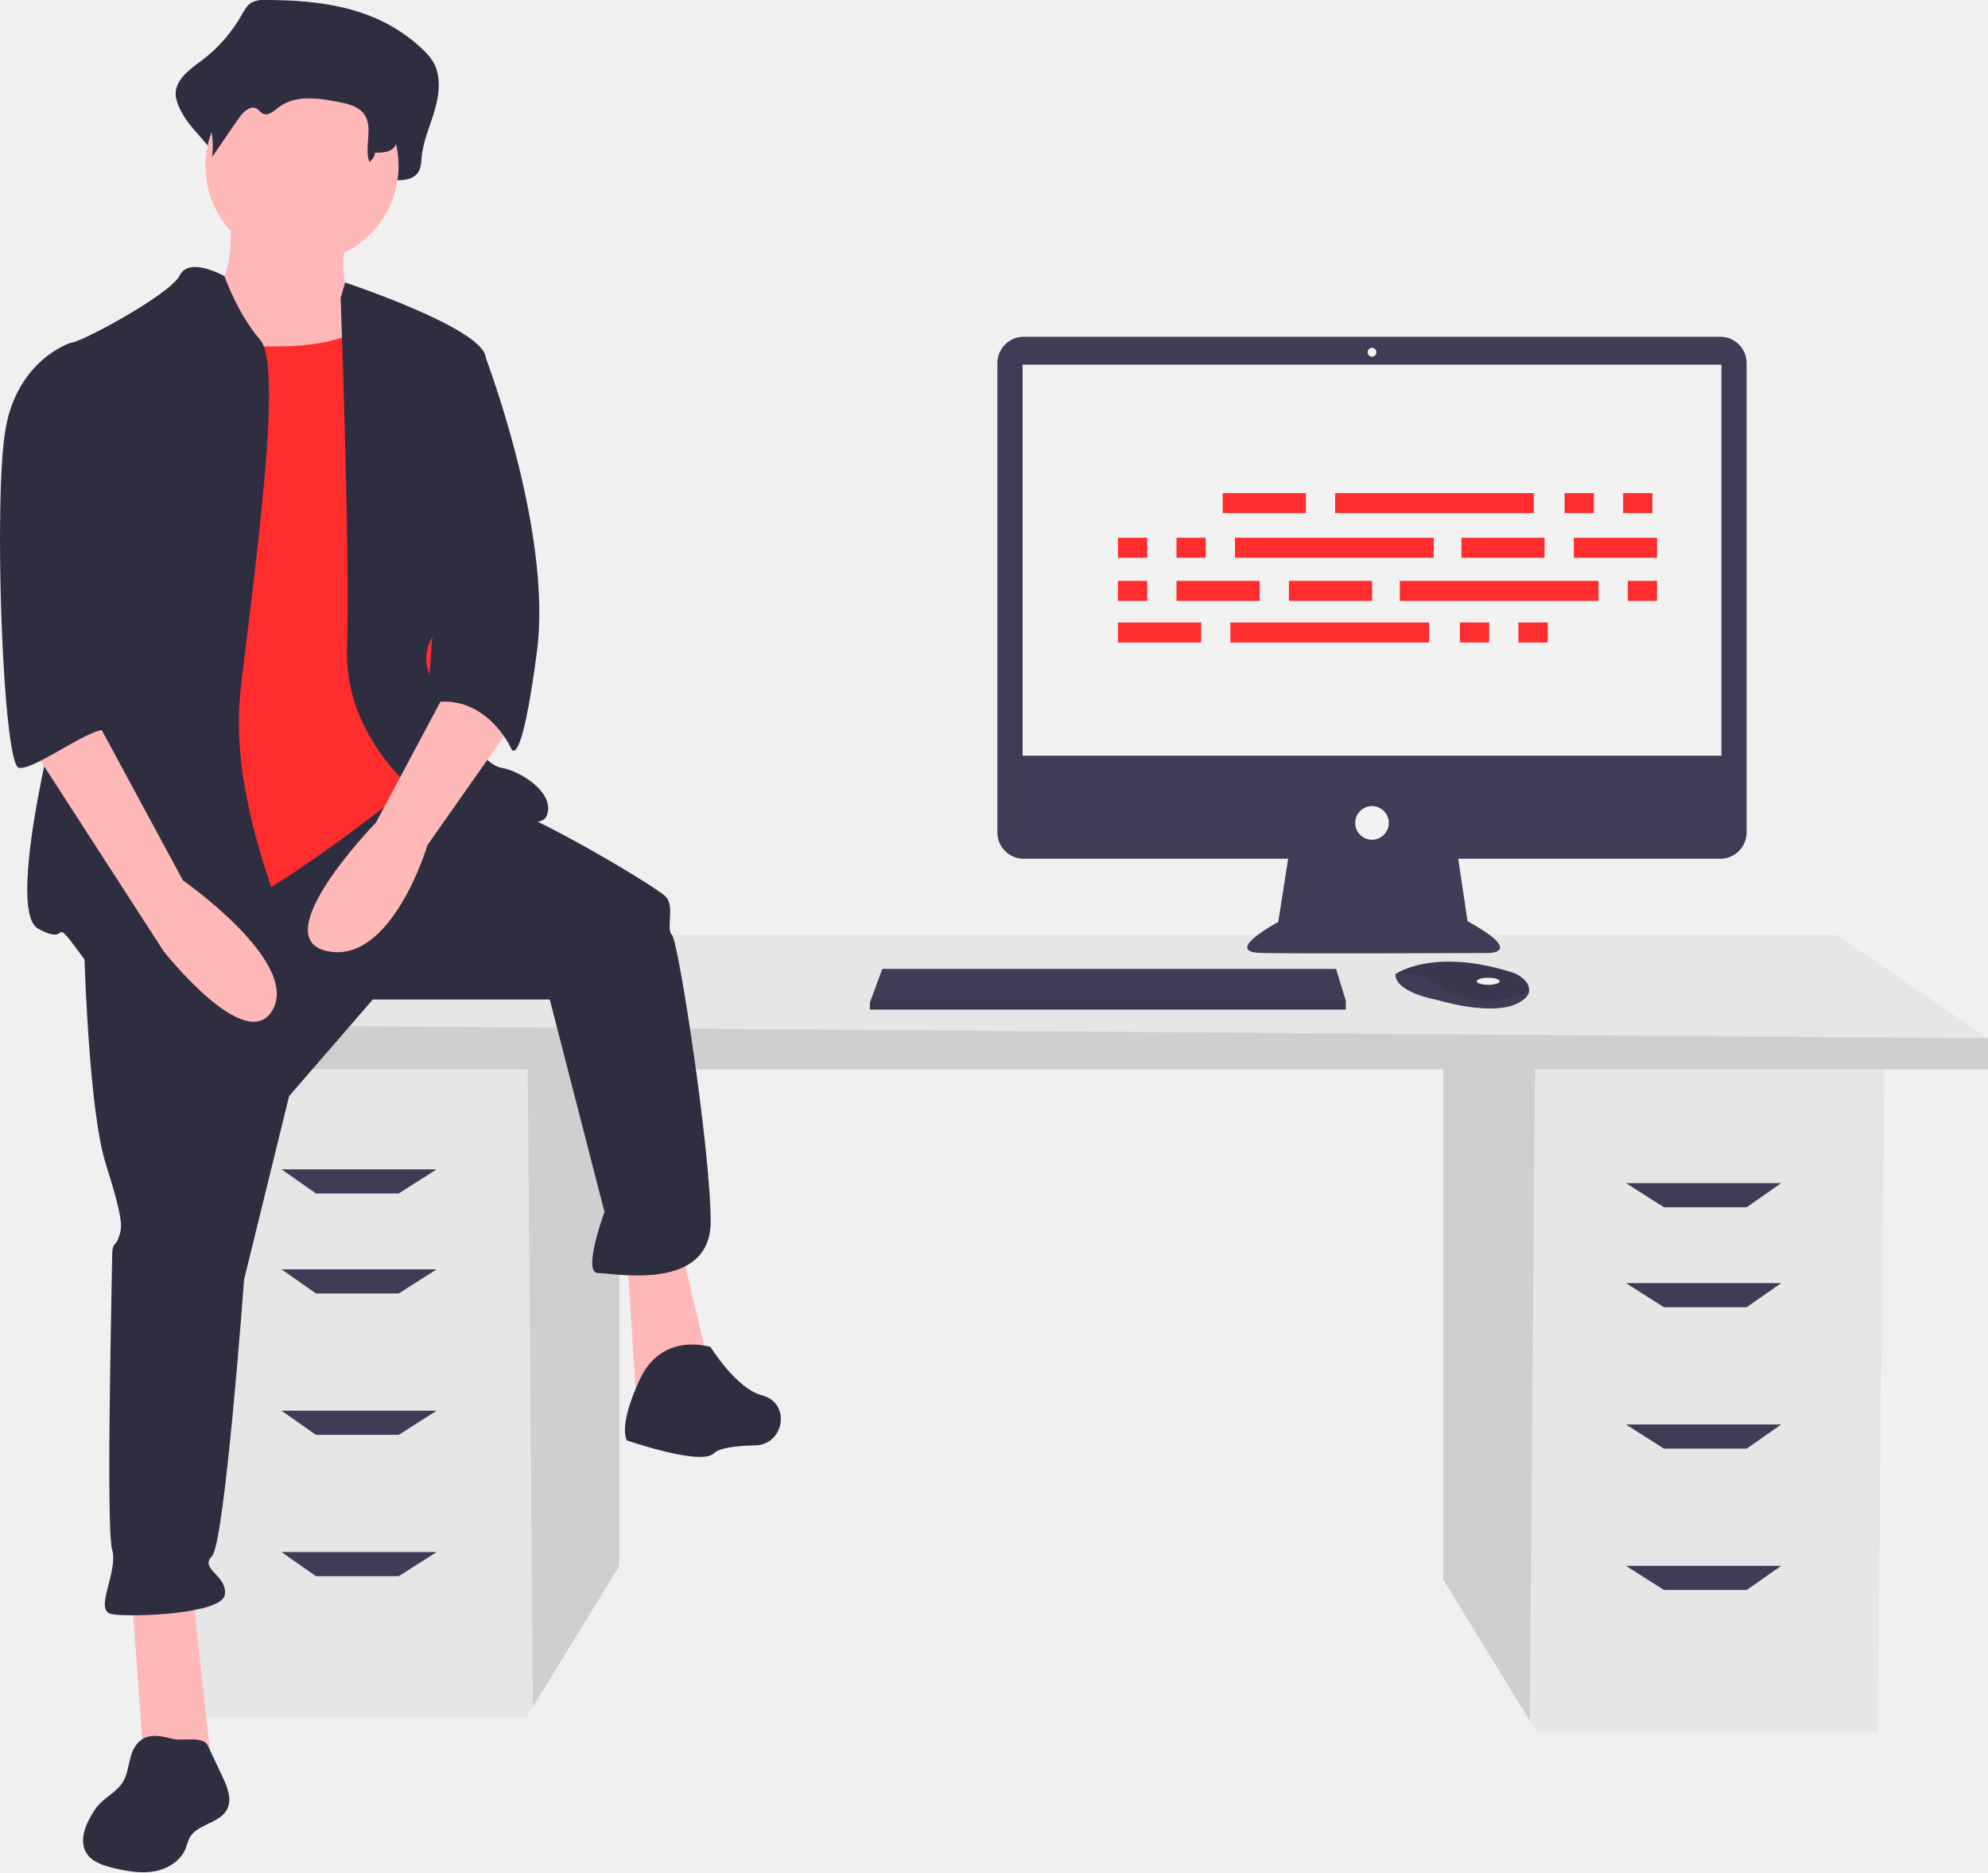
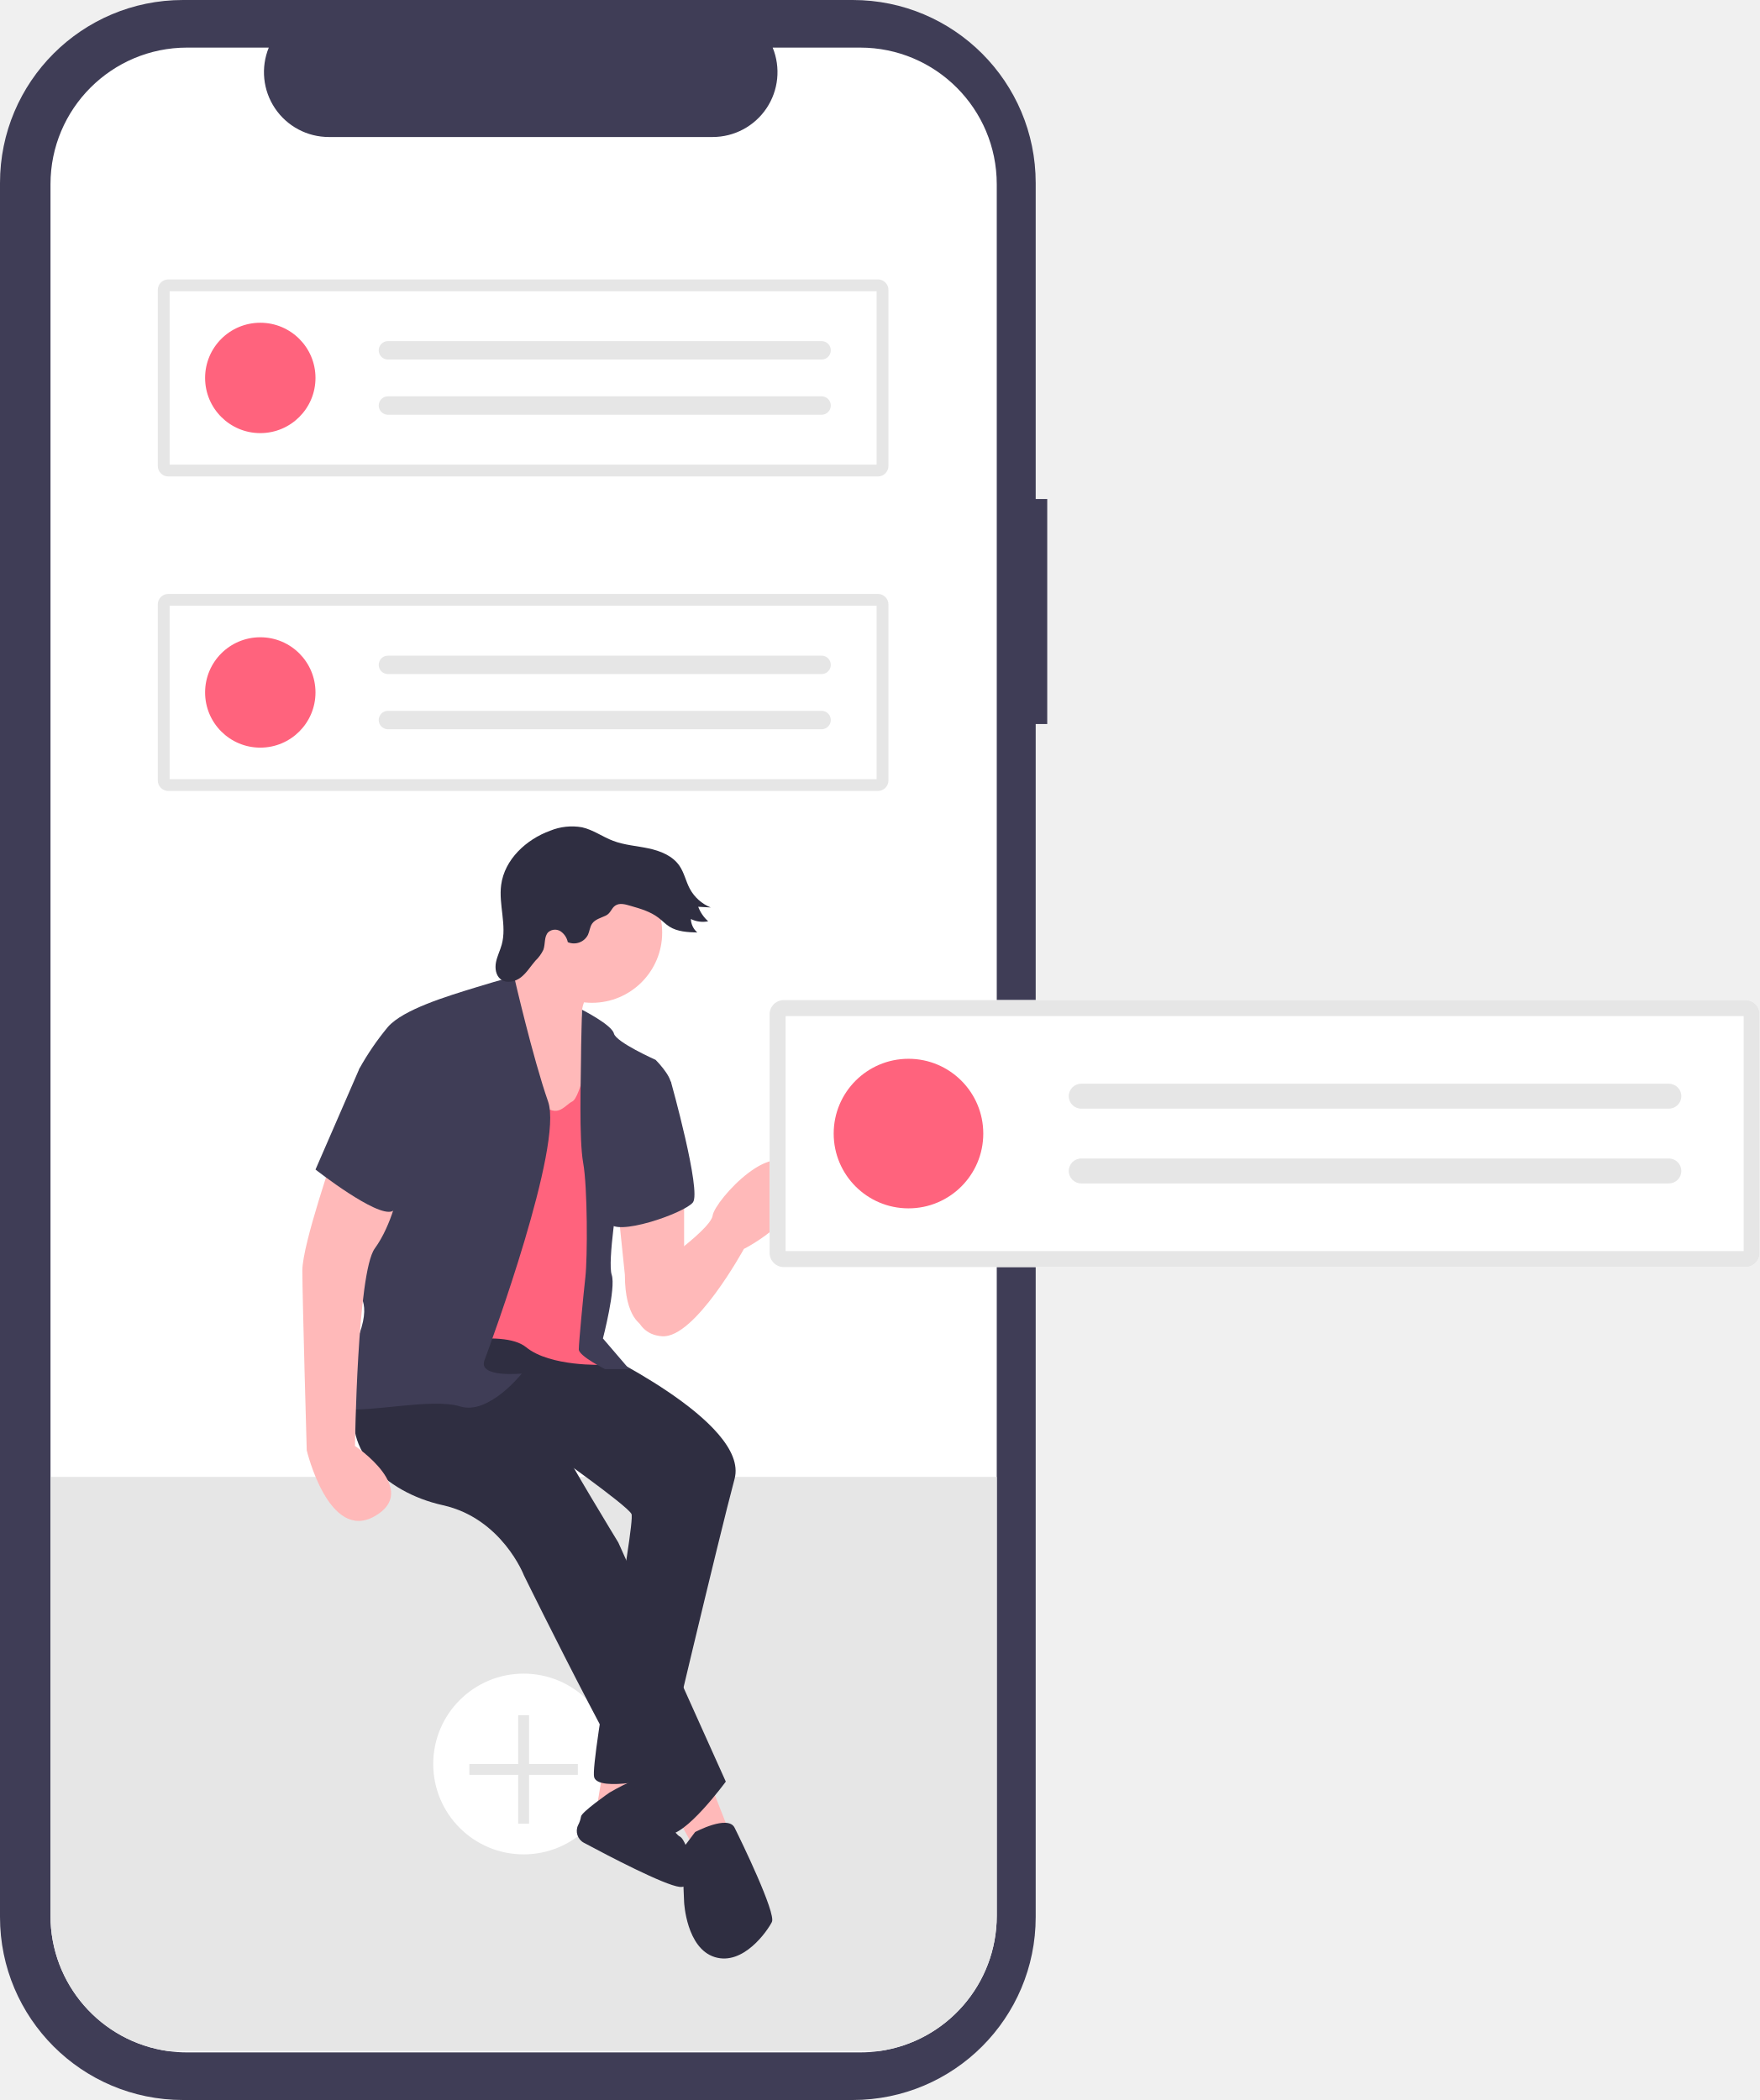
- <svg xmlns="http://www.w3.org/2000/svg" id="b52d7e2d-d80f-4111-b6ed-d15502ee1edd" data-name="Layer 1" width="711.188" height="669.683" viewBox="0 0 711.188 669.683">
-   <polygon points="516.326 380.018 516.326 565.013 547.27 615.443 549.625 619.279 671.722 619.279 674.189 380.018 516.326 380.018" fill="#e6e6e6" />
-   <polygon points="516.326 380.018 516.326 565.013 547.27 615.443 549.169 380.018 516.326 380.018" opacity="0.1" />
-   <polygon points="221.566 375.084 221.566 560.08 190.622 610.51 188.267 614.345 66.17 614.345 63.703 375.084 221.566 375.084" fill="#e6e6e6" />
-   <polygon points="221.566 375.084 221.566 560.08 190.622 610.51 188.723 375.084 221.566 375.084" opacity="0.1" />
-   <polygon points="711.188 371.385 711.188 382.484 47.67 382.484 47.67 366.451 109.335 334.385 656.923 334.385 711.188 371.385" fill="#e6e6e6" />
-   <polygon points="711.188 371.385 711.188 382.484 47.67 382.484 47.67 366.451 711.188 371.385" opacity="0.1" />
-   <polygon points="142.635 426.883 113.035 426.883 100.702 418.25 156.201 418.25 142.635 426.883" fill="#3f3d56" />
-   <polygon points="142.635 462.649 113.035 462.649 100.702 454.016 156.201 454.016 142.635 462.649" fill="#3f3d56" />
-   <polygon points="142.635 513.215 113.035 513.215 100.702 504.581 156.201 504.581 142.635 513.215" fill="#3f3d56" />
-   <polygon points="142.635 563.78 113.035 563.78 100.702 555.147 156.201 555.147 142.635 563.78" fill="#3f3d56" />
-   <polygon points="595.257 431.816 624.857 431.816 637.19 423.183 581.691 423.183 595.257 431.816" fill="#3f3d56" />
-   <polygon points="595.257 467.582 624.857 467.582 637.19 458.949 581.691 458.949 595.257 467.582" fill="#3f3d56" />
-   <polygon points="595.257 518.148 624.857 518.148 637.19 509.515 581.691 509.515 595.257 518.148" fill="#3f3d56" />
-   <polygon points="595.257 568.713 624.857 568.713 637.19 560.08 581.691 560.08 595.257 568.713" fill="#3f3d56" />
-   <path d="M859.82,235.615H610.634a9.423,9.423,0,0,0-9.424,9.424V412.897a9.423,9.423,0,0,0,9.424,9.424h94.593l-3.544,22.626s-20.253,10.759-6.013,11.076,81.328,0,81.328,0,12.974,0-7.595-11.392l-3.334-22.31h93.75a9.423,9.423,0,0,0,9.424-9.424V245.039A9.423,9.423,0,0,0,859.82,235.615Z" transform="translate(-244.406 -115.1587)" fill="#3f3d56" />
-   <rect x="365.823" y="130.424" width="249.996" height="139.871" fill="#f2f2f2" />
-   <circle cx="490.821" cy="125.994" r="1.582" fill="#f2f2f2" />
-   <circle cx="490.821" cy="294.346" r="6.013" fill="#f2f2f2" />
-   <polygon points="481.452 357.952 481.452 361.117 311.202 361.117 311.202 358.585 311.436 357.952 315.632 346.56 477.971 346.56 481.452 357.952" fill="#3f3d56" />
-   <path d="M791.376,470.013c-.31,1.326-1.481,2.725-4.127,4.047-9.493,4.747-28.797-1.266-28.797-1.266s-14.873-2.532-14.873-9.177a11.866,11.866,0,0,1,1.304-.775c3.991-2.112,17.225-7.322,40.691.221a9.786,9.786,0,0,1,4.46,2.923A4.667,4.667,0,0,1,791.376,470.013Z" transform="translate(-244.406 -115.1587)" fill="#3f3d56" />
-   <path d="M791.376,470.013c-11.62,4.452-21.977,4.785-32.607-2.598a23.343,23.343,0,0,0-13.886-4.573c3.991-2.112,17.225-7.322,40.691.221a9.786,9.786,0,0,1,4.46,2.923A4.667,4.667,0,0,1,791.376,470.013Z" transform="translate(-244.406 -115.1587)" opacity="0.1" />
-   <ellipse cx="532.4" cy="350.99" rx="4.114" ry="1.266" fill="#f2f2f2" />
-   <polygon points="481.452 357.952 481.452 361.117 311.202 361.117 311.202 358.585 311.436 357.952 481.452 357.952" opacity="0.1" />
-   <path d="M339.068,115.159a8.554,8.554,0,0,0-4.961,1.108c-1.476,1.011-2.406,2.782-3.356,4.429a52.986,52.986,0,0,1-14.434,16.305c-4.289,3.142-9.742,7.06-9.008,12.853a17.372,17.372,0,0,0,2.091,5.426c3.957,7.987,14.754,14.159,13.692,23.273,3.931-6.581-1.327-9.835,2.604-16.416,1.872-3.134,5.124-6.672,7.951-4.704.946.659,1.568,1.841,2.553,2.419,2.351,1.38,4.853-1.258,6.934-3.126,7.177-6.443,17.383-4.755,26.314-2.747,4.216.948,8.847,2.191,11.34,6.221,3.277,5.298-3.113,11.02-4.728,17.01a3.264,3.264,0,0,0,3.503,4.062c2.68-.264,5.854-.481,6.013-1.657,3.372.12,7.503-.262,8.947-3.772a14.762,14.762,0,0,0,.693-4.293c.53-5.897,3.033-11.277,4.691-16.89s2.379-12.191-.419-17.167a19.864,19.864,0,0,0-3.666-4.456C379.94,117.67,359.063,115.136,339.068,115.159Z" transform="translate(-244.406 -115.1587)" fill="#2f2e41" />
-   <path d="M326.544,190.064s3.453,28.778-9.209,31.081,11.511,41.441,11.511,41.441l57.557,6.907-13.814-46.045s-9.209-3.453-3.453-26.476S326.544,190.064,326.544,190.064Z" transform="translate(-244.406 -115.1587)" fill="#ffb8b8" />
-   <polygon points="47.028 569.318 51.633 632.631 75.806 632.631 68.9 569.318 47.028 569.318" fill="#ffb8b8" />
-   <polygon points="224.303 449.6 227.756 502.552 254.233 491.041 243.872 447.298 224.303 449.6" fill="#ffb8b8" />
-   <path d="M274.167,442.738s1.151,66.766,8.058,88.637,5.756,23.023,4.605,26.476-2.302,1.151-2.302,6.907-2.302,96.695,0,104.753-6.907,21.872,0,23.023,39.139,0,40.29-6.907-9.209-9.209-4.605-13.814,11.511-98.998,11.511-98.998l16.116-65.615,29.93-34.534H441.082l19.569,75.975s-8.058,21.872-2.302,21.872,40.29,6.907,40.29-18.418S487.127,451.947,484.825,449.645s1.151-10.36-2.302-13.814-43.743-27.627-58.708-32.232S387.857,393.515,387.857,393.515Z" transform="translate(-244.406 -115.1587)" fill="#2f2e41" />
-   <path d="M498.639,596.991s-17.267-5.756-25.325,11.511-4.605,21.872-4.605,21.872,26.476,9.209,31.081,4.605c2.003-2.003,8.365-2.699,14.913-2.846,9.973-.224,12.626-14.333,3.207-17.619q-.421-.147-.853-.255C507.848,611.955,498.639,596.991,498.639,596.991Z" transform="translate(-244.406 -115.1587)" fill="#2f2e41" />
-   <circle cx="108.038" cy="59.365" r="34.534" fill="#ffb8b8" />
-   <path d="M307.55,235.534s56.406,11.511,70.219-6.907,19.569,51.801,19.569,51.801l6.907,73.673-10.36,40.29s-54.103,43.743-71.37,47.197-43.743,5.756-43.743,5.756,8.058-127.776,8.058-130.078S307.55,235.534,307.55,235.534Z" transform="translate(-244.406 -115.1587)" fill="#FF2D2D" />
-   <path d="M324.704,213.945s-12.55-7.189-16.003-.282S273.016,237.836,269.562,237.836s6.907,95.544,2.302,107.056S245.389,440.436,258.051,447.343s3.453-6.907,16.116,10.36,74.824,17.267,78.277,10.36-27.627-58.708-21.872-107.056,14.965-115.114,6.907-124.323S324.704,213.945,324.704,213.945Z" transform="translate(-244.406 -115.1587)" fill="#2f2e41" />
-   <path d="M366.258,221.72l1.603-5.518s47.895,15.878,50.198,26.238,1.151,82.882-6.907,88.637-19.569,14.965-11.511,28.778,17.267,28.778,24.174,29.93,19.569,9.209,16.116,17.267-44.894-6.907-44.894-6.907-27.627-20.72-26.476-52.952S366.258,221.72,366.258,221.72Z" transform="translate(-244.406 -115.1587)" fill="#2f2e41" />
-   <path d="M406.548,357.554l-27.627,51.801s-40.29,41.441-17.267,46.045,35.685-37.987,35.685-37.987l29.93-42.592Z" transform="translate(-244.406 -115.1587)" fill="#ffb8b8" />
-   <path d="M340.75,124.195a7.838,7.838,0,0,0-4.039.783,9.413,9.413,0,0,0-2.732,3.131,39.773,39.773,0,0,1-11.75,11.524c-3.491,2.221-7.93,4.99-7.333,9.084a11.359,11.359,0,0,0,1.702,3.835,30.163,30.163,0,0,1,3.665,18.801l9.6-13.954c1.524-2.215,4.171-4.715,6.472-3.324.77.466,1.276,1.301,2.078,1.71,1.914.975,3.95-.889,5.644-2.21,5.842-4.554,14.15-3.361,21.421-1.942,3.432.67,7.202,1.549,9.231,4.397,3.372,4.733-.149,11.572,1.819,17.04a5.023,5.023,0,0,0,2.079-3.317c2.745.085,6.107-.185,7.283-2.666a9.188,9.188,0,0,0,.564-3.034c.432-4.168,2.469-7.971,3.819-11.938s1.937-8.616-.341-12.133a14.681,14.681,0,0,0-2.984-3.149C374.022,125.97,357.027,124.178,340.75,124.195Z" transform="translate(-244.406 -115.1587)" fill="#2f2e41" />
-   <path d="M406.548,237.836l10.725,2.847s24.96,63.919,19.204,107.662-9.209,34.534-9.209,34.534-9.209-20.72-29.93-16.116Z" transform="translate(-244.406 -115.1587)" fill="#2f2e41" />
-   <path d="M293.029,739.422c-2.776,3.772-2.219,9.165-4.678,13.151-2.131,3.455-6.148,5.267-8.814,8.329a22.326,22.326,0,0,0-2.266,3.26c-2.473,4.143-4.483,9.452-2.048,13.616,1.959,3.35,6.078,4.66,9.855,5.552,4.774,1.128,9.734,2.031,14.564,1.169s9.549-3.819,11.271-8.412a32.5,32.5,0,0,1,1.205-3.401c2.617-5.153,10.827-5.209,13.506-10.33,1.875-3.584.151-7.916-1.571-11.576l-5.261-11.177c-1.746-3.709-8.824-1.576-12.513-2.465C301.465,735.978,296.491,734.701,293.029,739.422Z" transform="translate(-244.406 -115.1587)" fill="#2f2e41" />
-   <path d="M254.598,380.577l48.348,74.824s29.93,37.987,39.139,20.72-32.232-46.045-32.232-46.045L278.772,372.519Z" transform="translate(-244.406 -115.1587)" fill="#ffb8b8" />
-   <path d="M278.772,240.138,269.562,237.836s-18.418,5.756-23.023,29.93-1.151,120.869,4.605,122.02,28.427-16.837,32.056-13.023-7.882-15.756-4.429-26.116S278.772,240.138,278.772,240.138Z" transform="translate(-244.406 -115.1587)" fill="#2f2e41" />
-   <g id="f3c2397c-d780-4cc6-97d8-1503d8277a2c" data-name="Group 13">
-     <rect id="ad41612f-86f7-46b2-a964-3a5da7bcf3cf" data-name="Rectangle 55" x="437.407" y="176.363" width="29.752" height="7.163" fill="#FF2D2D" />
-     <rect id="b9a0b375-cc2a-4c59-8850-661af54e4f62" data-name="Rectangle 56" x="559.722" y="176.363" width="10.468" height="7.163" fill="#FF2D2D" />
-     <rect id="e174c2ab-9bc5-41ec-b37c-b06fbf8a9878" data-name="Rectangle 57" x="580.659" y="176.363" width="10.468" height="7.163" fill="#FF2D2D" />
-     <rect id="ba2479ac-4c7d-43b4-a028-73b1e20e4002" data-name="Rectangle 58" x="477.628" y="176.363" width="71.075" height="7.163" fill="#FF2D2D" />
-     <rect id="ac60ef86-00f2-480b-8171-28b6fdfc1958" data-name="Rectangle 59" x="399.941" y="222.644" width="29.752" height="7.163" fill="#FF2D2D" />
-     <rect id="b3d8298d-cd65-487a-8b19-4cee946356e7" data-name="Rectangle 60" x="522.256" y="222.644" width="10.468" height="7.163" fill="#FF2D2D" />
-     <rect id="ed27f15f-f0c4-4569-8330-a6688f8e356c" data-name="Rectangle 61" x="543.193" y="222.644" width="10.468" height="7.163" fill="#FF2D2D" />
-     <rect id="f685c005-adaf-4d60-acda-005b037d82a6" data-name="Rectangle 62" x="440.162" y="222.644" width="71.075" height="7.163" fill="#FF2D2D" />
-     <rect id="eca7c7fc-83f8-48ca-a588-6606db47af3f" data-name="Rectangle 63" x="522.807" y="192.341" width="29.752" height="7.163" fill="#FF2D2D" />
-     <rect id="a71b5b2f-f8b9-481d-a301-5e3357e5fe42" data-name="Rectangle 64" x="563.028" y="192.341" width="29.752" height="7.163" fill="#FF2D2D" />
-     <rect id="abb3a25a-f854-41fc-8391-e6ad9fbe2417" data-name="Rectangle 66" x="399.941" y="192.341" width="10.468" height="7.163" fill="#FF2D2D" />
-     <rect id="add2b425-b775-4eb5-9c25-8c4c14f957c9" data-name="Rectangle 67" x="420.878" y="192.341" width="10.468" height="7.163" fill="#FF2D2D" />
-     <rect id="b7159612-3b84-4b0b-a885-612eaab04c06" data-name="Rectangle 68" x="441.815" y="192.341" width="71.075" height="7.163" fill="#FF2D2D" />
-     <rect id="edfc7301-4de5-47dc-80e2-1ae2da982d6d" data-name="Rectangle 69" x="461.099" y="207.768" width="29.752" height="7.163" fill="#FF2D2D" />
-     <rect id="e1009f91-6275-4375-80fa-0d778e331fdc" data-name="Rectangle 70" x="420.878" y="207.768" width="29.752" height="7.163" fill="#FF2D2D" />
-     <rect id="a060fb9f-1f1a-4862-9a69-16dd49199e18" data-name="Rectangle 71" x="399.941" y="207.768" width="10.468" height="7.163" fill="#FF2D2D" />
-     <rect id="b6754d5f-104f-449c-b9a9-cf9ac82bf5fe" data-name="Rectangle 73" x="582.312" y="207.768" width="10.468" height="7.163" fill="#FF2D2D" />
-     <rect id="e6ed1ccd-2cfd-450f-a339-07df3a1ee6bb" data-name="Rectangle 74" x="500.768" y="207.768" width="71.075" height="7.163" fill="#FF2D2D" />
-   </g>
+ <svg xmlns="http://www.w3.org/2000/svg" id="e52a4b2b-2a17-41ef-b2dc-8e680caf5c3b" data-name="Layer 1" width="609.767" height="727.778" viewBox="0 0 609.767 727.778">
+   <path d="M658.006,259.058h-3.999V149.513A63.402,63.402,0,0,0,590.605,86.111H358.518a63.402,63.402,0,0,0-63.402,63.402V750.487A63.402,63.402,0,0,0,358.518,813.889H590.605a63.402,63.402,0,0,0,63.402-63.402V337.034h3.999Z" transform="translate(-295.1163 -86.11098)" fill="#3f3d56" />
+   <path d="M640.514,149.955v600.09a47.345,47.345,0,0,1-40.83,46.9,46.768,46.768,0,0,1-6.52.45h-233.21a46.769,46.769,0,0,1-6.52-.45,47.345,47.345,0,0,1-40.82-46.9v-600.09a47.351,47.351,0,0,1,47.35-47.35h28.29a22.486,22.486,0,0,0,20.83,30.99h132.96a22.481,22.481,0,0,0,20.82-30.99h30.3A47.351,47.351,0,0,1,640.514,149.955Z" transform="translate(-295.1163 -86.11098)" fill="#fff" />
+   <path d="M640.514,597.945v152.1a47.345,47.345,0,0,1-40.83,46.9h-246.25a47.345,47.345,0,0,1-40.82-46.9v-152.1Z" transform="translate(-295.1163 -86.11098)" fill="#e6e6e6" />
+   <circle cx="181.447" cy="611.334" r="31.32" fill="#fff" />
+   <polygon points="200.239 611.334 183.327 611.334 183.327 594.421 179.568 594.421 179.568 611.334 162.655 611.334 162.655 615.092 179.568 615.092 179.568 632.005 183.327 632.005 183.327 615.092 200.239 615.092 200.239 611.334" fill="#e6e6e6" />
+   <path d="M532.177,500.548v28.131L517.731,545.405s-6.082-2.281-6.082-17.487L509.368,505.87Z" transform="translate(-295.1163 -86.11098)" fill="#ffb9b9" />
+   <path d="M517.731,528.679s23.569-15.966,24.329-21.288,22.605-29.279,28.891-14.445c5.932,13.999-18.068,25.999-18.068,25.999s-16.906,31.022-28.31,30.262S513.169,534.001,517.731,528.679Z" transform="translate(-295.1163 -86.11098)" fill="#ffb9b9" />
+   <polygon points="208.93 613.633 206.649 627.319 218.814 624.277 218.814 613.633 208.93 613.633" fill="#ffb9b9" />
+   <path d="M506.327,707.347s14.06-8.33,14.633-4.545,6.655,18.23,9.696,19.751,6.843,18.247,0,17.487c-5.3-.589-24.738-10.755-33.234-15.31a4.643,4.643,0,0,1-1.996-6.067,9.579,9.579,0,0,0,1.017-2.952C496.443,714.189,506.327,707.347,506.327,707.347Z" transform="translate(-295.1163 -86.11098)" fill="#2f2e41" />
+   <path d="M499.484,553.008s55.501,25.85,50.179,45.617-25.089,103.399-25.089,103.399-22.048,5.322-23.569,0,14.445-88.193,12.925-91.235-29.651-22.809-29.651-22.809l-57.782-24.329,24.329-22.809Z" transform="translate(-295.1163 -86.11098)" fill="#2f2e41" />
+   <polygon points="246.184 618.195 253.027 635.682 240.862 641.004 233.259 627.319 246.184 618.195" fill="#ffb9b9" />
+   <path d="M500.245,428.321s-6.843,9.123-1.521,13.685,1.521,21.288,1.521,21.288l-6.843,19.007-27.37-5.322V445.808l1.521-15.206S481.237,417.677,482.758,407.793,500.245,428.321,500.245,428.321Z" transform="translate(-295.1163 -86.11098)" fill="#ffb9b9" />
+   <path d="M454.627,546.926s35.734,39.535,35.734,41.056S509.368,620.674,509.368,620.674l37.254,82.871s-14.445,19.767-20.528,18.247-49.419-89.714-49.419-89.714-7.603-19.767-28.131-24.329-36.494-20.528-28.891-38.775S454.627,546.926,454.627,546.926Z" transform="translate(-295.1163 -86.11098)" fill="#2f2e41" />
+   <circle cx="205.128" cy="323.203" r="24.329" fill="#ffb9b9" />
+   <path d="M499.484,448.849s-3.041,17.487-6.082,19.007-5.322,6.843-12.165-.76-12.925-22.809-12.925-22.809l-23.569,28.891-2.281,79.83s26.61-6.843,34.973,0,26.61,6.082,26.61,6.082l-3.801-15.206,3.041-25.85-.76-23.569-.76-16.726Z" transform="translate(-295.1163 -86.11098)" fill="#ff637d" />
+   <path d="M496.806,436.052s10.281,5.194,11.042,8.235,14.445,9.123,14.445,9.123,5.322,5.322,5.322,8.363S509.368,499.788,509.368,499.788s-3.801,23.569-2.281,28.131-3.041,22.048-3.041,22.048l9.123,10.644h-8.363s-9.123-4.562-9.123-6.843,1.521-18.247,2.281-25.09.76-31.172-.76-39.535-.76-30.412-.76-35.734S496.806,436.052,496.806,436.052Z" transform="translate(-295.1163 -86.11098)" fill="#3f3d56" />
+   <path d="M473.254,424.507s-3.421.773-13.305,3.814-25.09,7.603-30.412,13.685a94.247,94.247,0,0,0-9.884,14.445l3.041,54.741s-6.082,11.404-5.322,17.487,6.843,6.843,2.281,19.767-13.685,24.329-5.322,25.85,30.412-3.801,40.295-.76,21.288-11.404,21.288-11.404-15.206,1.521-12.925-4.562,27.37-74.508,22.048-89.714S473.254,424.507,473.254,424.507Z" transform="translate(-295.1163 -86.11098)" fill="#3f3d56" />
+   <path d="M523.814,457.972l3.801,3.041s10.644,38.014,7.603,41.816-27.37,12.165-28.891,6.843S523.814,457.972,523.814,457.972Z" transform="translate(-295.1163 -86.11098)" fill="#3f3d56" />
+   <path d="M411.291,484.582s-11.404,32.692-11.404,41.816,1.521,62.344,1.521,62.344,7.603,31.945,23.569,22.822-6.843-24.343-6.843-24.343.76-60.063,6.843-68.426,8.363-20.528,8.363-20.528Z" transform="translate(-295.1163 -86.11098)" fill="#ffb9b9" />
+   <path d="M535.978,721.032s11.404-6.082,13.685-1.521,14.445,29.651,12.925,32.692-9.884,15.206-19.767,12.165-10.644-19.007-10.644-19.007l-.76-18.247Z" transform="translate(-295.1163 -86.11098)" fill="#2f2e41" />
+   <path d="M505.009,403.437c-1.676.789-3.664,1.26-4.717,2.784-.78,1.129-.858,2.596-1.427,3.845a5.437,5.437,0,0,1-6.995,2.558,6.032,6.032,0,0,0-2.46-3.736,3.583,3.583,0,0,0-4.254.234c-1.567,1.494-1.012,4.099-1.744,6.137a12.953,12.953,0,0,1-2.786,3.82c-1.664,1.92-2.99,4.172-4.994,5.734s-5.043,2.239-7.034.66c-1.674-1.327-2.021-3.776-1.615-5.874s1.415-4.029,1.983-6.088c1.848-6.692-1.098-13.836-.187-20.718,1.168-8.818,8.663-15.784,17.029-18.807a19.922,19.922,0,0,1,10.994-1.165c3.826.854,7.094,3.29,10.759,4.683,3.919,1.49,8.18,1.75,12.28,2.621s8.321,2.555,10.7,6.006c1.66,2.407,2.23,5.397,3.606,7.977a14.311,14.311,0,0,0,7.249,6.494l-4.335-.247a12.777,12.777,0,0,0,3.454,5.041,9.269,9.269,0,0,1-6.001-.793A6.523,6.523,0,0,0,536.752,409.28c-3.336-.1-6.853-.254-9.672-2.041-1.381-.875-2.506-2.094-3.806-3.086-2.769-2.115-6.205-3.118-9.554-4.079-1.759-.505-3.875-1.207-5.466-.075C506.93,400.94,506.721,402.631,505.009,403.437Z" transform="translate(-295.1163 -86.11098)" fill="#2f2e41" />
+   <path d="M431.058,447.328,419.654,456.452,404.448,491.425s21.288,16.726,26.61,14.445,14.445-42.576,14.445-42.576Z" transform="translate(-295.1163 -86.11098)" fill="#3f3d56" />
+   <ellipse cx="577.427" cy="499.71" rx="0.442" ry="0.376" transform="translate(-471.3144 536.8117) rotate(-50.15848)" fill="#f2f2f2" />
+   <path d="M566.731,432.699a4.942,4.942,0,0,0-4.937,4.937v82.657a4.942,4.942,0,0,0,4.937,4.937H899.947a4.942,4.942,0,0,0,4.937-4.937v-82.657a4.942,4.942,0,0,0-4.937-4.937Z" transform="translate(-295.1163 -86.11098)" fill="#fff" />
+   <path d="M566.731,432.699a4.942,4.942,0,0,0-4.937,4.937v82.657a4.942,4.942,0,0,0,4.937,4.937H899.947a4.942,4.942,0,0,0,4.937-4.937v-82.657a4.942,4.942,0,0,0-4.937-4.937Z" transform="translate(-295.1163 -86.11098)" fill="#e6e6e6" />
+   <path d="M567.347,519.675H899.33V438.253H567.347Z" transform="translate(-295.1163 -86.11098)" fill="#fff" />
+   <circle cx="314.809" cy="392.853" r="25.917" fill="#ff637d" />
+   <path d="M669.781,461.686a4.319,4.319,0,0,0,0,8.639H873.413a4.319,4.319,0,0,0,0-8.639Z" transform="translate(-295.1163 -86.11098)" fill="#e6e6e6" />
+   <path d="M669.781,487.603a4.319,4.319,0,0,0,0,8.639H873.413a4.319,4.319,0,0,0,0-8.639Z" transform="translate(-295.1163 -86.11098)" fill="#e6e6e6" />
+   <path d="M353.437,182.945a3.647,3.647,0,0,0-3.643,3.643v60.998a3.647,3.647,0,0,0,3.643,3.643H599.34a3.647,3.647,0,0,0,3.643-3.643v-60.998a3.647,3.647,0,0,0-3.643-3.643Z" transform="translate(-295.1163 -86.11098)" fill="#fff" />
+   <path d="M353.437,182.945a3.647,3.647,0,0,0-3.643,3.643v60.998a3.647,3.647,0,0,0,3.643,3.643H599.34a3.647,3.647,0,0,0,3.643-3.643v-60.998a3.647,3.647,0,0,0-3.643-3.643Z" transform="translate(-295.1163 -86.11098)" fill="#e6e6e6" />
+   <path d="M353.892,247.131H598.884V187.043H353.892Z" transform="translate(-295.1163 -86.11098)" fill="#fff" />
+   <circle cx="90.197" cy="130.976" r="19.126" fill="#ff637d" />
+   <path d="M429.485,204.336a3.188,3.188,0,0,0,0,6.375H579.758a3.188,3.188,0,1,0,0-6.375Z" transform="translate(-295.1163 -86.11098)" fill="#e6e6e6" />
+   <path d="M429.485,223.462a3.188,3.188,0,0,0,0,6.375H579.758a3.188,3.188,0,1,0,0-6.375Z" transform="translate(-295.1163 -86.11098)" fill="#e6e6e6" />
+   <path d="M353.437,291.945a3.647,3.647,0,0,0-3.643,3.643v60.998a3.647,3.647,0,0,0,3.643,3.643H599.34a3.647,3.647,0,0,0,3.643-3.643v-60.998a3.647,3.647,0,0,0-3.643-3.643Z" transform="translate(-295.1163 -86.11098)" fill="#fff" />
+   <path d="M353.437,291.945a3.647,3.647,0,0,0-3.643,3.643v60.998a3.647,3.647,0,0,0,3.643,3.643H599.34a3.647,3.647,0,0,0,3.643-3.643v-60.998a3.647,3.647,0,0,0-3.643-3.643Z" transform="translate(-295.1163 -86.11098)" fill="#e6e6e6" />
+   <path d="M353.892,356.131H598.884V296.043H353.892Z" transform="translate(-295.1163 -86.11098)" fill="#fff" />
+   <circle cx="90.197" cy="239.976" r="19.126" fill="#ff637d" />
+   <path d="M429.485,313.336a3.188,3.188,0,0,0,0,6.375H579.758a3.188,3.188,0,1,0,0-6.375Z" transform="translate(-295.1163 -86.11098)" fill="#e6e6e6" />
+   <path d="M429.485,332.462a3.188,3.188,0,0,0,0,6.375H579.758a3.188,3.188,0,1,0,0-6.375Z" transform="translate(-295.1163 -86.11098)" fill="#e6e6e6" />
</svg>
